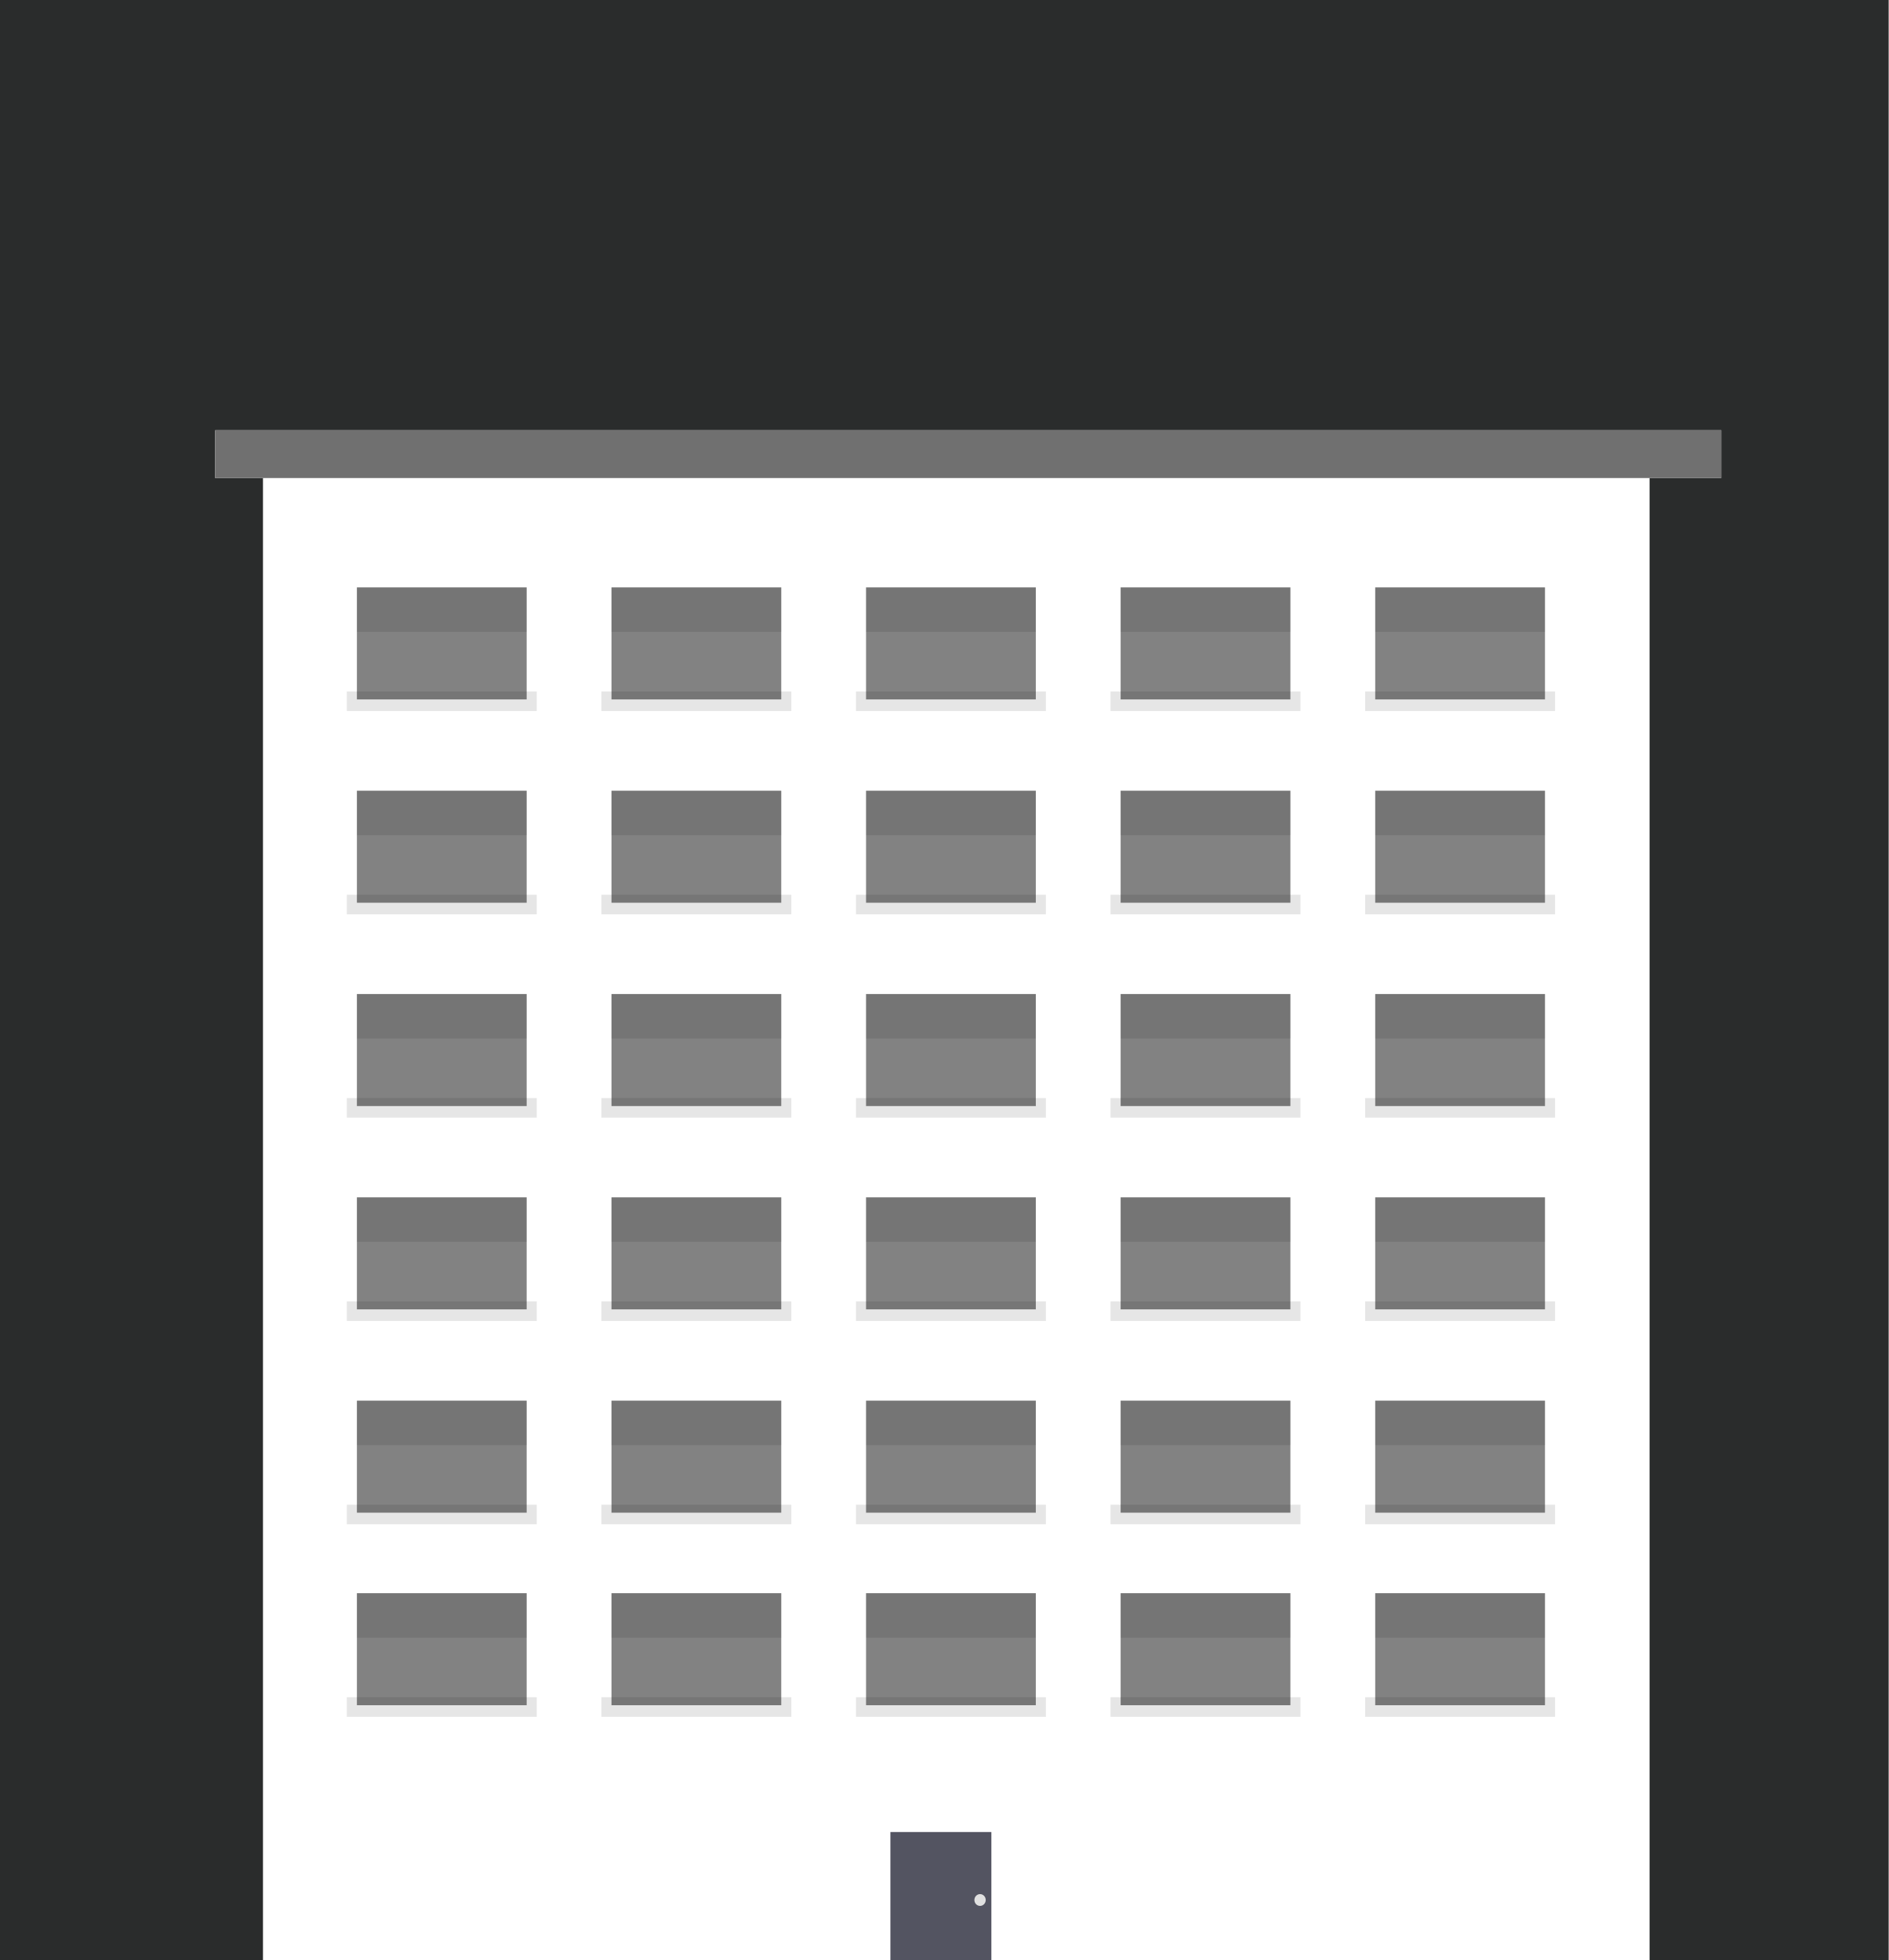
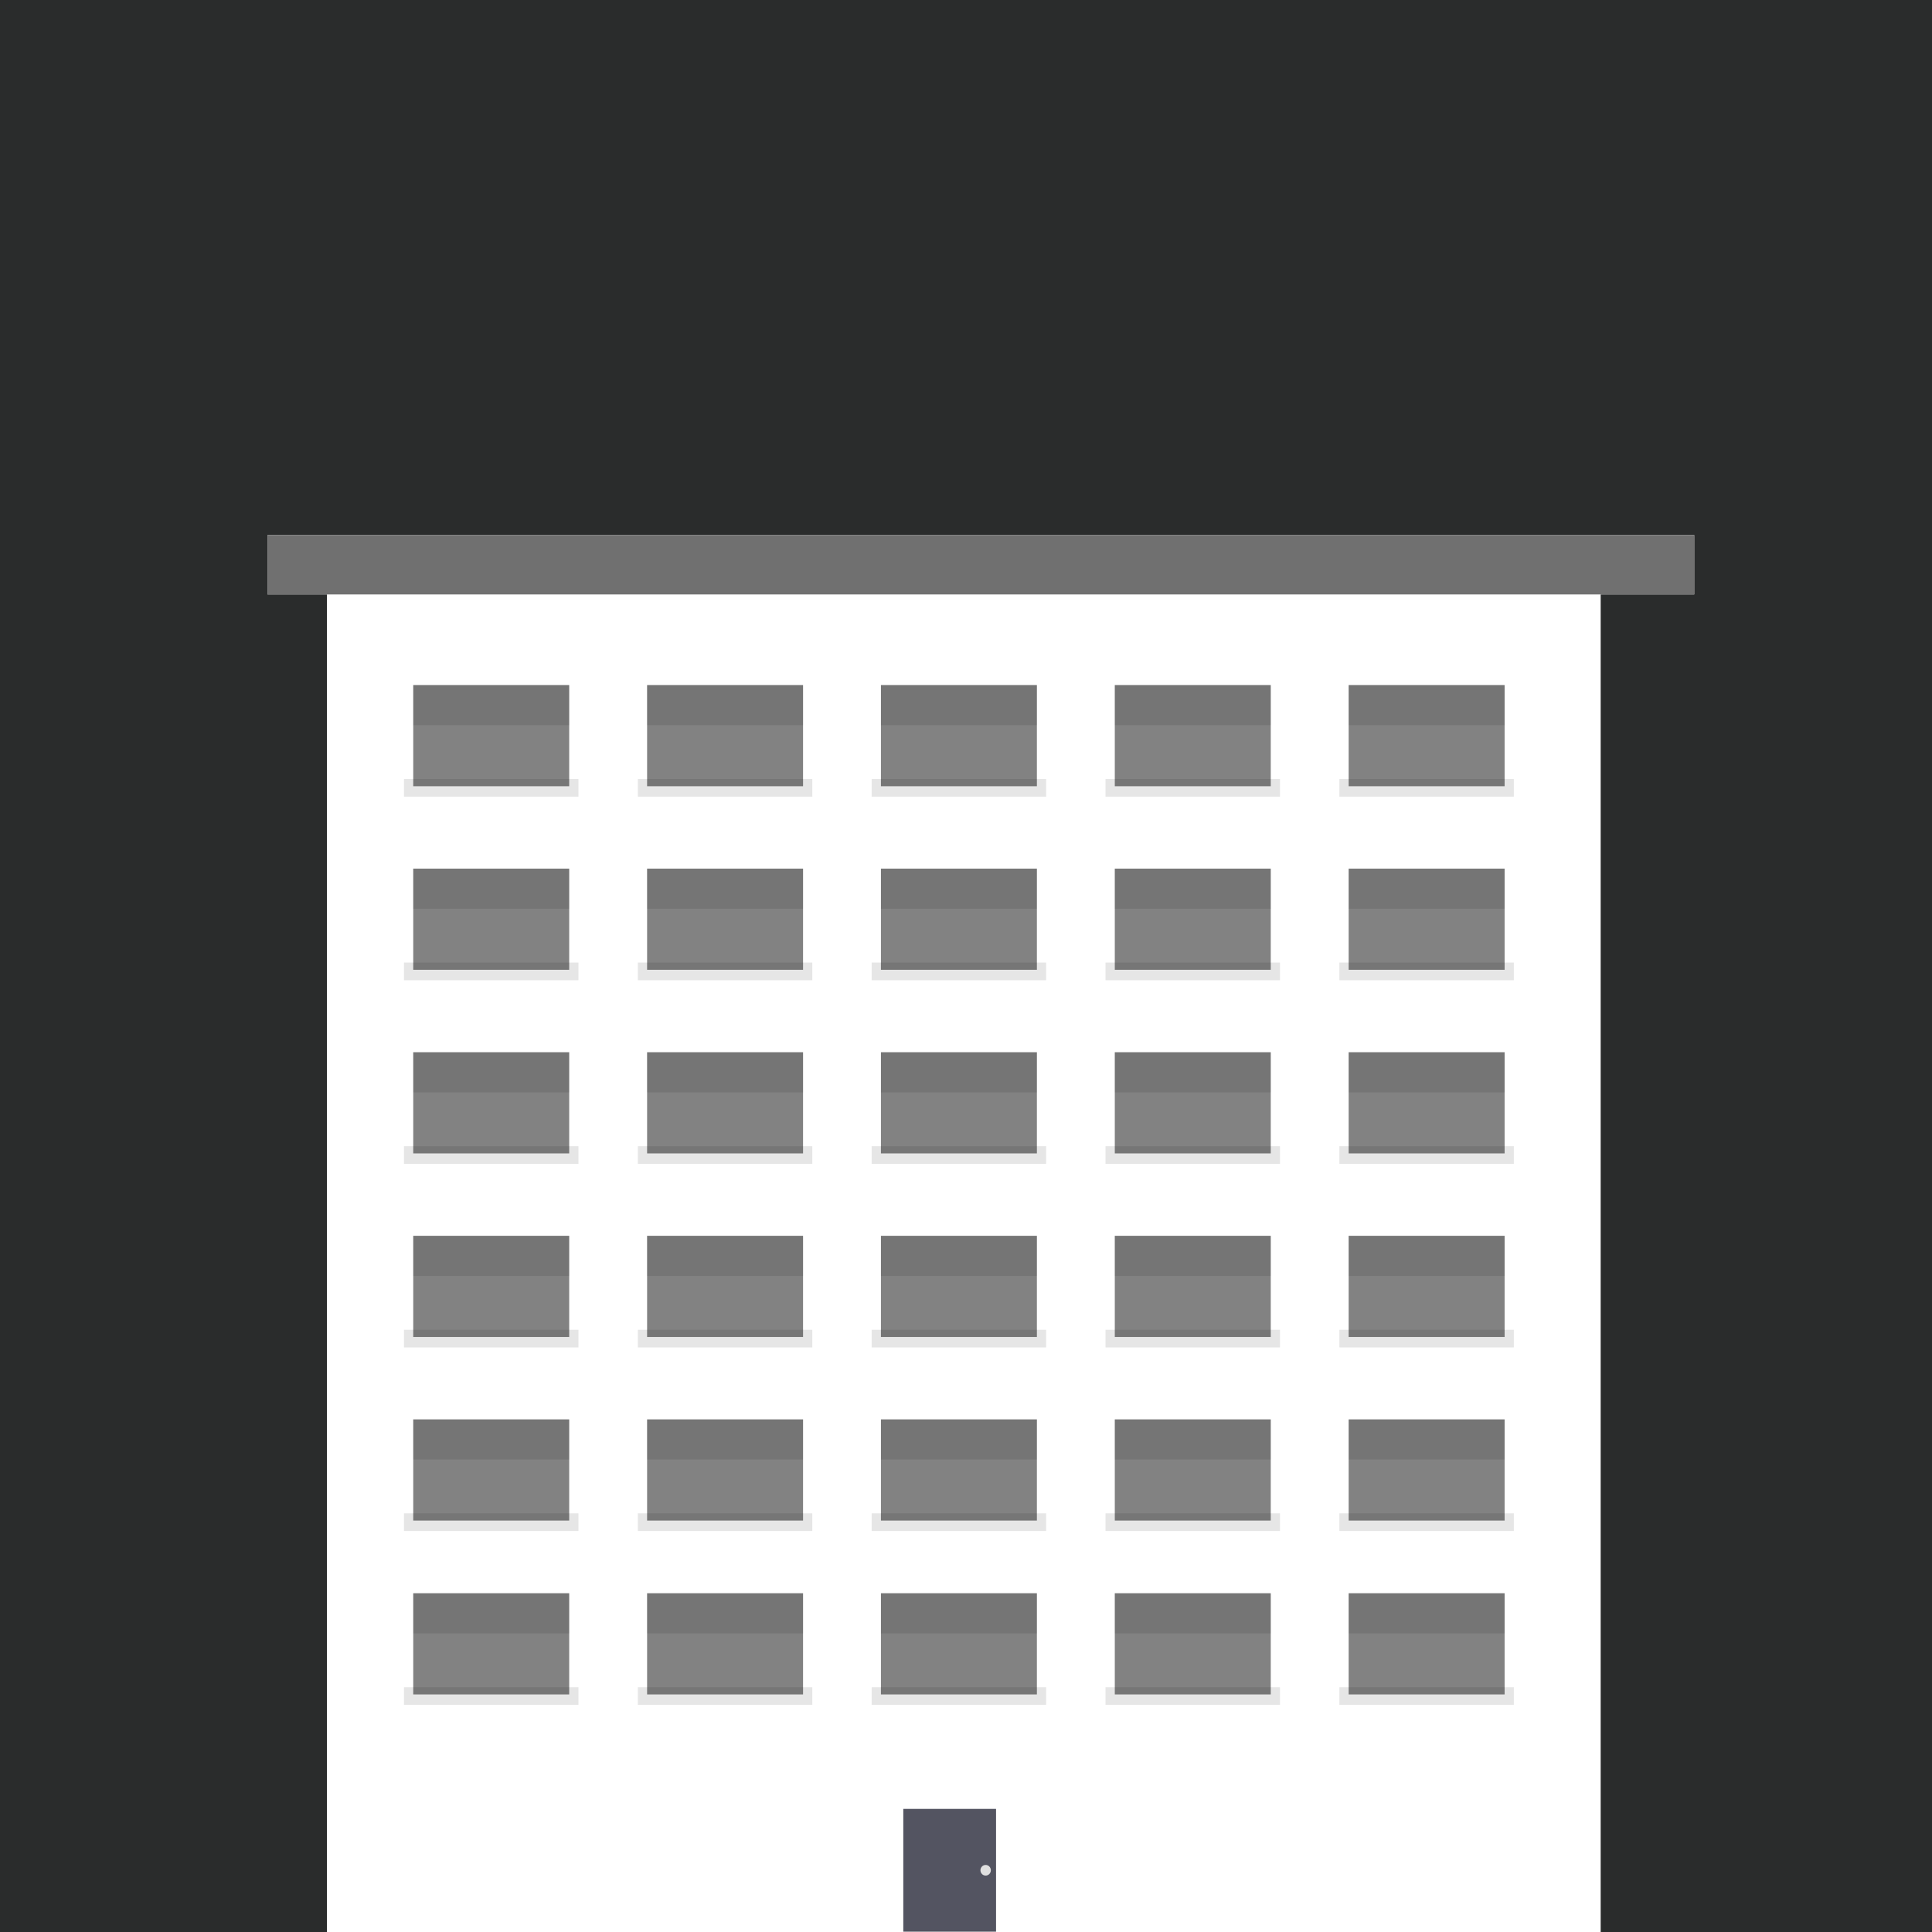
- <svg xmlns="http://www.w3.org/2000/svg" width="79" height="82" viewBox="0 0 79 82">
+ <svg xmlns="http://www.w3.org/2000/svg" width="65" height="65" viewBox="0 0 65 65">
  <defs>
    <clipPath id="clip-building-8">
-       <rect width="79" height="82" />
+       <rect width="65" height="65" />
    </clipPath>
  </defs>
  <g id="building-8" clip-path="url(#clip-building-8)">
-     <rect width="79" height="82" fill="#2a2c2c" />
-     <g id="Group_905" data-name="Group 905" transform="translate(2 1)">
-       <g id="Group_871" data-name="Group 871" transform="translate(7 17)">
-         <g id="Group_870" data-name="Group 870" transform="translate(0 -1)">
-           <g id="Group_869" data-name="Group 869">
-             <rect id="Rectangle_501" data-name="Rectangle 501" width="58" height="63.35" transform="translate(2 2)" fill="#fff" />
-             <g id="Group_829" data-name="Group 829" transform="translate(28.244 59.646)">
-               <g id="Group_732" data-name="Group 732" transform="translate(0 0)">
-                 <g id="Group_737" data-name="Group 737">
-                   <rect id="Rectangle_331" data-name="Rectangle 331" width="4.224" height="5.689" fill="#535461" />
-                   <ellipse id="Ellipse_257" data-name="Ellipse 257" cx="0.237" cy="0.247" rx="0.237" ry="0.247" transform="translate(3.514 2.597)" fill="#e0e0e0" />
-                 </g>
-               </g>
-             </g>
-             <g id="Group_830" data-name="Group 830" transform="translate(5.507 7.575)">
-               <rect id="Rectangle_332" data-name="Rectangle 332" width="7.945" height="0.819" transform="translate(0 4.353)" opacity="0.1" />
-               <rect id="Rectangle_333" data-name="Rectangle 333" width="7.101" height="4.687" transform="translate(0.422 0)" fill="#060606" opacity="0.5" />
-               <g id="Group_536" data-name="Group 536" transform="translate(0.422 0)" opacity="0.1">
-                 <rect id="Rectangle_335" data-name="Rectangle 335" width="7.101" height="1.86" />
-               </g>
-             </g>
-             <g id="Group_835" data-name="Group 835" transform="translate(16.156 7.575)">
-               <rect id="Rectangle_332-2" data-name="Rectangle 332" width="7.945" height="0.819" transform="translate(0 4.353)" opacity="0.1" />
-               <rect id="Rectangle_333-2" data-name="Rectangle 333" width="7.101" height="4.687" transform="translate(0.422 0)" fill="#060606" opacity="0.5" />
-               <g id="Group_536-2" data-name="Group 536" transform="translate(0.422 0)" opacity="0.1">
-                 <rect id="Rectangle_335-2" data-name="Rectangle 335" width="7.101" height="1.86" />
-               </g>
-             </g>
-             <g id="Group_844" data-name="Group 844" transform="translate(26.804 7.575)">
-               <rect id="Rectangle_332-3" data-name="Rectangle 332" width="7.945" height="0.819" transform="translate(0 4.353)" opacity="0.1" />
-               <rect id="Rectangle_333-3" data-name="Rectangle 333" width="7.101" height="4.687" transform="translate(0.422 0)" fill="#060606" opacity="0.5" />
-               <g id="Group_536-3" data-name="Group 536" transform="translate(0.422 0)" opacity="0.1">
-                 <rect id="Rectangle_335-3" data-name="Rectangle 335" width="7.101" height="1.86" />
-               </g>
-             </g>
-             <g id="Group_852" data-name="Group 852" transform="translate(37.453 7.575)">
-               <rect id="Rectangle_332-4" data-name="Rectangle 332" width="7.945" height="0.819" transform="translate(0 4.353)" opacity="0.1" />
-               <rect id="Rectangle_333-4" data-name="Rectangle 333" width="7.101" height="4.687" transform="translate(0.422 0)" fill="#060606" opacity="0.5" />
-               <g id="Group_536-4" data-name="Group 536" transform="translate(0.422 0)" opacity="0.1">
-                 <rect id="Rectangle_335-4" data-name="Rectangle 335" width="7.101" height="1.86" />
-               </g>
-             </g>
-             <g id="Group_865" data-name="Group 865" transform="translate(48.102 7.575)">
-               <rect id="Rectangle_332-5" data-name="Rectangle 332" width="7.945" height="0.819" transform="translate(0 4.353)" opacity="0.1" />
-               <rect id="Rectangle_333-5" data-name="Rectangle 333" width="7.101" height="4.687" transform="translate(0.422 0)" fill="#060606" opacity="0.5" />
-               <g id="Group_536-5" data-name="Group 536" transform="translate(0.422 0)" opacity="0.1">
-                 <rect id="Rectangle_335-5" data-name="Rectangle 335" width="7.101" height="1.86" />
-               </g>
-             </g>
-             <g id="Group_831" data-name="Group 831" transform="translate(5.507 16.081)">
-               <rect id="Rectangle_332-6" data-name="Rectangle 332" width="7.945" height="0.819" transform="translate(0 4.353)" opacity="0.1" />
-               <rect id="Rectangle_333-6" data-name="Rectangle 333" width="7.101" height="4.687" transform="translate(0.422 0)" fill="#060606" opacity="0.5" />
-               <g id="Group_536-6" data-name="Group 536" transform="translate(0.422 0)" opacity="0.1">
-                 <rect id="Rectangle_335-6" data-name="Rectangle 335" width="7.101" height="1.86" />
-               </g>
-             </g>
-             <g id="Group_836" data-name="Group 836" transform="translate(16.156 16.081)">
-               <rect id="Rectangle_332-7" data-name="Rectangle 332" width="7.945" height="0.819" transform="translate(0 4.353)" opacity="0.1" />
-               <rect id="Rectangle_333-7" data-name="Rectangle 333" width="7.101" height="4.687" transform="translate(0.422 0)" fill="#060606" opacity="0.5" />
-               <g id="Group_536-7" data-name="Group 536" transform="translate(0.422 0)" opacity="0.1">
-                 <rect id="Rectangle_335-7" data-name="Rectangle 335" width="7.101" height="1.86" />
-               </g>
-             </g>
-             <g id="Group_842" data-name="Group 842" transform="translate(26.804 16.081)">
-               <rect id="Rectangle_332-8" data-name="Rectangle 332" width="7.945" height="0.819" transform="translate(0 4.353)" opacity="0.1" />
-               <rect id="Rectangle_333-8" data-name="Rectangle 333" width="7.101" height="4.687" transform="translate(0.422 0)" fill="#060606" opacity="0.5" />
-               <g id="Group_536-8" data-name="Group 536" transform="translate(0.422 0)" opacity="0.1">
-                 <rect id="Rectangle_335-8" data-name="Rectangle 335" width="7.101" height="1.86" />
-               </g>
-             </g>
-             <g id="Group_851" data-name="Group 851" transform="translate(37.453 16.081)">
-               <rect id="Rectangle_332-9" data-name="Rectangle 332" width="7.945" height="0.819" transform="translate(0 4.353)" opacity="0.1" />
-               <rect id="Rectangle_333-9" data-name="Rectangle 333" width="7.101" height="4.687" transform="translate(0.422 0)" fill="#060606" opacity="0.5" />
-               <g id="Group_536-9" data-name="Group 536" transform="translate(0.422 0)" opacity="0.1">
-                 <rect id="Rectangle_335-9" data-name="Rectangle 335" width="7.101" height="1.86" />
-               </g>
-             </g>
-             <g id="Group_866" data-name="Group 866" transform="translate(48.102 16.081)">
-               <rect id="Rectangle_332-10" data-name="Rectangle 332" width="7.945" height="0.819" transform="translate(0 4.353)" opacity="0.1" />
-               <rect id="Rectangle_333-10" data-name="Rectangle 333" width="7.101" height="4.687" transform="translate(0.422 0)" fill="#060606" opacity="0.5" />
-               <g id="Group_536-10" data-name="Group 536" transform="translate(0.422 0)" opacity="0.1">
-                 <rect id="Rectangle_335-10" data-name="Rectangle 335" width="7.101" height="1.86" />
-               </g>
-             </g>
-             <g id="Group_832" data-name="Group 832" transform="translate(5.507 24.587)">
-               <rect id="Rectangle_332-11" data-name="Rectangle 332" width="7.945" height="0.819" transform="translate(0 4.353)" opacity="0.1" />
-               <rect id="Rectangle_333-11" data-name="Rectangle 333" width="7.101" height="4.687" transform="translate(0.422 0)" fill="#060606" opacity="0.5" />
-               <g id="Group_536-11" data-name="Group 536" transform="translate(0.422 0)" opacity="0.1">
-                 <rect id="Rectangle_335-11" data-name="Rectangle 335" width="7.101" height="1.86" />
-               </g>
-             </g>
-             <g id="Group_837" data-name="Group 837" transform="translate(16.156 24.587)">
-               <rect id="Rectangle_332-12" data-name="Rectangle 332" width="7.945" height="0.819" transform="translate(0 4.353)" opacity="0.1" />
-               <rect id="Rectangle_333-12" data-name="Rectangle 333" width="7.101" height="4.687" transform="translate(0.422 0)" fill="#060606" opacity="0.5" />
-               <g id="Group_536-12" data-name="Group 536" transform="translate(0.422 0)" opacity="0.1">
-                 <rect id="Rectangle_335-12" data-name="Rectangle 335" width="7.101" height="1.86" />
-               </g>
-             </g>
-             <g id="Group_843" data-name="Group 843" transform="translate(26.804 24.587)">
-               <rect id="Rectangle_332-13" data-name="Rectangle 332" width="7.945" height="0.819" transform="translate(0 4.353)" opacity="0.1" />
-               <rect id="Rectangle_333-13" data-name="Rectangle 333" width="7.101" height="4.687" transform="translate(0.422 0)" fill="#060606" opacity="0.5" />
-               <g id="Group_536-13" data-name="Group 536" transform="translate(0.422 0)" opacity="0.1">
-                 <rect id="Rectangle_335-13" data-name="Rectangle 335" width="7.101" height="1.86" />
-               </g>
-             </g>
-             <g id="Group_849" data-name="Group 849" transform="translate(37.453 24.587)">
-               <rect id="Rectangle_332-14" data-name="Rectangle 332" width="7.945" height="0.819" transform="translate(0 4.353)" opacity="0.1" />
-               <rect id="Rectangle_333-14" data-name="Rectangle 333" width="7.101" height="4.687" transform="translate(0.422 0)" fill="#060606" opacity="0.5" />
-               <g id="Group_536-14" data-name="Group 536" transform="translate(0.422 0)" opacity="0.1">
-                 <rect id="Rectangle_335-14" data-name="Rectangle 335" width="7.101" height="1.86" />
-               </g>
-             </g>
-             <g id="Group_863" data-name="Group 863" transform="translate(48.102 24.587)">
-               <rect id="Rectangle_332-15" data-name="Rectangle 332" width="7.945" height="0.819" transform="translate(0 4.353)" opacity="0.1" />
-               <rect id="Rectangle_333-15" data-name="Rectangle 333" width="7.101" height="4.687" transform="translate(0.422 0)" fill="#060606" opacity="0.5" />
-               <g id="Group_536-15" data-name="Group 536" transform="translate(0.422 0)" opacity="0.1">
-                 <rect id="Rectangle_335-15" data-name="Rectangle 335" width="7.101" height="1.86" />
-               </g>
-             </g>
-             <g id="Group_833" data-name="Group 833" transform="translate(5.507 33.093)">
-               <rect id="Rectangle_332-16" data-name="Rectangle 332" width="7.945" height="0.819" transform="translate(0 4.353)" opacity="0.1" />
-               <rect id="Rectangle_333-16" data-name="Rectangle 333" width="7.101" height="4.687" transform="translate(0.422 0)" fill="#060606" opacity="0.5" />
-               <g id="Group_536-16" data-name="Group 536" transform="translate(0.422 0)" opacity="0.1">
-                 <rect id="Rectangle_335-16" data-name="Rectangle 335" width="7.101" height="1.86" />
-               </g>
-             </g>
-             <g id="Group_859" data-name="Group 859" transform="translate(5.507 49.654)">
-               <rect id="Rectangle_332-17" data-name="Rectangle 332" width="7.945" height="0.819" transform="translate(0 4.353)" opacity="0.1" />
-               <rect id="Rectangle_333-17" data-name="Rectangle 333" width="7.101" height="4.687" transform="translate(0.422 0)" fill="#060606" opacity="0.5" />
-               <g id="Group_536-17" data-name="Group 536" transform="translate(0.422 0)" opacity="0.1">
-                 <rect id="Rectangle_335-17" data-name="Rectangle 335" width="7.101" height="1.86" />
-               </g>
-             </g>
-             <g id="Group_838" data-name="Group 838" transform="translate(16.156 33.093)">
-               <rect id="Rectangle_332-18" data-name="Rectangle 332" width="7.945" height="0.819" transform="translate(0 4.353)" opacity="0.1" />
-               <rect id="Rectangle_333-18" data-name="Rectangle 333" width="7.101" height="4.687" transform="translate(0.422 0)" fill="#060606" opacity="0.5" />
-               <g id="Group_536-18" data-name="Group 536" transform="translate(0.422 0)" opacity="0.1">
-                 <rect id="Rectangle_335-18" data-name="Rectangle 335" width="7.101" height="1.86" />
-               </g>
-             </g>
-             <g id="Group_856" data-name="Group 856" transform="translate(16.156 49.654)">
-               <rect id="Rectangle_332-19" data-name="Rectangle 332" width="7.945" height="0.819" transform="translate(0 4.353)" opacity="0.1" />
-               <rect id="Rectangle_333-19" data-name="Rectangle 333" width="7.101" height="4.687" transform="translate(0.422 0)" fill="#060606" opacity="0.5" />
-               <g id="Group_536-19" data-name="Group 536" transform="translate(0.422 0)" opacity="0.1">
-                 <rect id="Rectangle_335-19" data-name="Rectangle 335" width="7.101" height="1.86" />
-               </g>
-             </g>
-             <g id="Group_841" data-name="Group 841" transform="translate(26.804 33.093)">
-               <rect id="Rectangle_332-20" data-name="Rectangle 332" width="7.945" height="0.819" transform="translate(0 4.353)" opacity="0.1" />
-               <rect id="Rectangle_333-20" data-name="Rectangle 333" width="7.101" height="4.687" transform="translate(0.422 0)" fill="#060606" opacity="0.5" />
-               <g id="Group_536-20" data-name="Group 536" transform="translate(0.422 0)" opacity="0.1">
-                 <rect id="Rectangle_335-20" data-name="Rectangle 335" width="7.101" height="1.86" />
-               </g>
-             </g>
-             <g id="Group_857" data-name="Group 857" transform="translate(26.804 49.654)">
-               <rect id="Rectangle_332-21" data-name="Rectangle 332" width="7.945" height="0.819" transform="translate(0 4.353)" opacity="0.1" />
-               <rect id="Rectangle_333-21" data-name="Rectangle 333" width="7.101" height="4.687" transform="translate(0.422 0)" fill="#060606" opacity="0.5" />
-               <g id="Group_536-21" data-name="Group 536" transform="translate(0.422 0)" opacity="0.1">
-                 <rect id="Rectangle_335-21" data-name="Rectangle 335" width="7.101" height="1.86" />
-               </g>
-             </g>
-             <g id="Group_850" data-name="Group 850" transform="translate(37.453 33.093)">
-               <rect id="Rectangle_332-22" data-name="Rectangle 332" width="7.945" height="0.819" transform="translate(0 4.353)" opacity="0.1" />
-               <rect id="Rectangle_333-22" data-name="Rectangle 333" width="7.101" height="4.687" transform="translate(0.422 0)" fill="#060606" opacity="0.5" />
-               <g id="Group_536-22" data-name="Group 536" transform="translate(0.422 0)" opacity="0.1">
-                 <rect id="Rectangle_335-22" data-name="Rectangle 335" width="7.101" height="1.86" />
-               </g>
-             </g>
-             <g id="Group_864" data-name="Group 864" transform="translate(48.102 33.093)">
-               <rect id="Rectangle_332-23" data-name="Rectangle 332" width="7.945" height="0.819" transform="translate(0 4.353)" opacity="0.1" />
-               <rect id="Rectangle_333-23" data-name="Rectangle 333" width="7.101" height="4.687" transform="translate(0.422 0)" fill="#060606" opacity="0.5" />
-               <g id="Group_536-23" data-name="Group 536" transform="translate(0.422 0)" opacity="0.1">
-                 <rect id="Rectangle_335-23" data-name="Rectangle 335" width="7.101" height="1.86" />
-               </g>
-             </g>
-             <g id="Group_858" data-name="Group 858" transform="translate(37.453 49.654)">
-               <rect id="Rectangle_332-24" data-name="Rectangle 332" width="7.945" height="0.819" transform="translate(0 4.353)" opacity="0.1" />
-               <rect id="Rectangle_333-24" data-name="Rectangle 333" width="7.101" height="4.687" transform="translate(0.422 0)" fill="#060606" opacity="0.5" />
-               <g id="Group_536-24" data-name="Group 536" transform="translate(0.422 0)" opacity="0.1">
-                 <rect id="Rectangle_335-24" data-name="Rectangle 335" width="7.101" height="1.86" />
-               </g>
-             </g>
-             <g id="Group_861" data-name="Group 861" transform="translate(48.102 49.654)">
-               <rect id="Rectangle_332-25" data-name="Rectangle 332" width="7.945" height="0.819" transform="translate(0 4.353)" opacity="0.1" />
-               <rect id="Rectangle_333-25" data-name="Rectangle 333" width="7.101" height="4.687" transform="translate(0.422 0)" fill="#060606" opacity="0.5" />
-               <g id="Group_536-25" data-name="Group 536" transform="translate(0.422 0)" opacity="0.1">
-                 <rect id="Rectangle_335-25" data-name="Rectangle 335" width="7.101" height="1.86" />
-               </g>
-             </g>
-             <g id="Group_834" data-name="Group 834" transform="translate(5.507 41.599)">
-               <rect id="Rectangle_332-26" data-name="Rectangle 332" width="7.945" height="0.819" transform="translate(0 4.353)" opacity="0.1" />
-               <rect id="Rectangle_333-26" data-name="Rectangle 333" width="7.101" height="4.687" transform="translate(0.422 0)" fill="#060606" opacity="0.5" />
-               <g id="Group_536-26" data-name="Group 536" transform="translate(0.422 0)" opacity="0.1">
-                 <rect id="Rectangle_335-26" data-name="Rectangle 335" width="7.101" height="1.86" />
-               </g>
-             </g>
-             <g id="Group_839" data-name="Group 839" transform="translate(16.156 41.599)">
-               <rect id="Rectangle_332-27" data-name="Rectangle 332" width="7.945" height="0.819" transform="translate(0 4.353)" opacity="0.1" />
-               <rect id="Rectangle_333-27" data-name="Rectangle 333" width="7.101" height="4.687" transform="translate(0.422 0)" fill="#060606" opacity="0.5" />
-               <g id="Group_536-27" data-name="Group 536" transform="translate(0.422 0)" opacity="0.1">
-                 <rect id="Rectangle_335-27" data-name="Rectangle 335" width="7.101" height="1.86" />
-               </g>
-             </g>
-             <g id="Group_840" data-name="Group 840" transform="translate(26.804 41.599)">
-               <rect id="Rectangle_332-28" data-name="Rectangle 332" width="7.945" height="0.819" transform="translate(0 4.353)" opacity="0.1" />
-               <rect id="Rectangle_333-28" data-name="Rectangle 333" width="7.101" height="4.687" transform="translate(0.422 0)" fill="#060606" opacity="0.5" />
-               <g id="Group_536-28" data-name="Group 536" transform="translate(0.422 0)" opacity="0.1">
-                 <rect id="Rectangle_335-28" data-name="Rectangle 335" width="7.101" height="1.86" />
-               </g>
-             </g>
-             <g id="Group_848" data-name="Group 848" transform="translate(37.453 41.599)">
-               <rect id="Rectangle_332-29" data-name="Rectangle 332" width="7.945" height="0.819" transform="translate(0 4.353)" opacity="0.1" />
-               <rect id="Rectangle_333-29" data-name="Rectangle 333" width="7.101" height="4.687" transform="translate(0.422 0)" fill="#060606" opacity="0.5" />
-               <g id="Group_536-29" data-name="Group 536" transform="translate(0.422 0)" opacity="0.1">
-                 <rect id="Rectangle_335-29" data-name="Rectangle 335" width="7.101" height="1.86" />
-               </g>
-             </g>
-             <g id="Group_862" data-name="Group 862" transform="translate(48.102 41.599)">
-               <rect id="Rectangle_332-30" data-name="Rectangle 332" width="7.945" height="0.819" transform="translate(0 4.353)" opacity="0.1" />
-               <rect id="Rectangle_333-30" data-name="Rectangle 333" width="7.101" height="4.687" transform="translate(0.422 0)" fill="#060606" opacity="0.5" />
-               <g id="Group_536-30" data-name="Group 536" transform="translate(0.422 0)" opacity="0.1">
-                 <rect id="Rectangle_335-30" data-name="Rectangle 335" width="7.101" height="1.86" />
+     <rect width="65" height="65" fill="#2a2c2c" />
+     <g id="Group_907" data-name="Group 907">
+       <g id="Group_905" data-name="Group 905" transform="translate(9 18)">
+         <g id="Group_871" data-name="Group 871" transform="translate(0)">
+           <g id="Group_870" data-name="Group 870" transform="translate(2 1)">
+             <g id="Group_869" data-name="Group 869">
+               <rect id="Rectangle_501" data-name="Rectangle 501" width="42.853" height="46" fill="#fff" />
+               <g id="Group_829" data-name="Group 829" transform="translate(19.39 41.858)">
+                 <g id="Group_732" data-name="Group 732" transform="translate(0 0)">
+                   <g id="Group_737" data-name="Group 737">
+                     <rect id="Rectangle_331" data-name="Rectangle 331" width="3.121" height="4.131" fill="#535461" />
+                     <ellipse id="Ellipse_257" data-name="Ellipse 257" cx="0.175" cy="0.179" rx="0.175" ry="0.179" transform="translate(2.596 1.886)" fill="#e0e0e0" />
+                   </g>
+                 </g>
+               </g>
+               <g id="Group_830" data-name="Group 830" transform="translate(2.591 4.048)">
+                 <rect id="Rectangle_332" data-name="Rectangle 332" width="5.87" height="0.594" transform="translate(0 3.161)" opacity="0.1" />
+                 <rect id="Rectangle_333" data-name="Rectangle 333" width="5.247" height="3.404" transform="translate(0.312 0)" fill="#060606" opacity="0.5" />
+                 <g id="Group_536" data-name="Group 536" transform="translate(0.312 0)" opacity="0.1">
+                   <rect id="Rectangle_335" data-name="Rectangle 335" width="5.247" height="1.35" />
+                 </g>
+               </g>
+               <g id="Group_835" data-name="Group 835" transform="translate(10.459 4.048)">
+                 <rect id="Rectangle_332-2" data-name="Rectangle 332" width="5.87" height="0.594" transform="translate(0 3.161)" opacity="0.1" />
+                 <rect id="Rectangle_333-2" data-name="Rectangle 333" width="5.247" height="3.404" transform="translate(0.312 0)" fill="#060606" opacity="0.5" />
+                 <g id="Group_536-2" data-name="Group 536" transform="translate(0.312 0)" opacity="0.1">
+                   <rect id="Rectangle_335-2" data-name="Rectangle 335" width="5.247" height="1.35" />
+                 </g>
+               </g>
+               <g id="Group_844" data-name="Group 844" transform="translate(18.326 4.048)">
+                 <rect id="Rectangle_332-3" data-name="Rectangle 332" width="5.87" height="0.594" transform="translate(0 3.161)" opacity="0.1" />
+                 <rect id="Rectangle_333-3" data-name="Rectangle 333" width="5.247" height="3.404" transform="translate(0.312 0)" fill="#060606" opacity="0.5" />
+                 <g id="Group_536-3" data-name="Group 536" transform="translate(0.312 0)" opacity="0.1">
+                   <rect id="Rectangle_335-3" data-name="Rectangle 335" width="5.247" height="1.35" />
+                 </g>
+               </g>
+               <g id="Group_852" data-name="Group 852" transform="translate(26.194 4.048)">
+                 <rect id="Rectangle_332-4" data-name="Rectangle 332" width="5.87" height="0.594" transform="translate(0 3.161)" opacity="0.1" />
+                 <rect id="Rectangle_333-4" data-name="Rectangle 333" width="5.247" height="3.404" transform="translate(0.312 0)" fill="#060606" opacity="0.5" />
+                 <g id="Group_536-4" data-name="Group 536" transform="translate(0.312 0)" opacity="0.1">
+                   <rect id="Rectangle_335-4" data-name="Rectangle 335" width="5.247" height="1.35" />
+                 </g>
+               </g>
+               <g id="Group_865" data-name="Group 865" transform="translate(34.062 4.048)">
+                 <rect id="Rectangle_332-5" data-name="Rectangle 332" width="5.87" height="0.594" transform="translate(0 3.161)" opacity="0.1" />
+                 <rect id="Rectangle_333-5" data-name="Rectangle 333" width="5.247" height="3.404" transform="translate(0.312 0)" fill="#060606" opacity="0.5" />
+                 <g id="Group_536-5" data-name="Group 536" transform="translate(0.312 0)" opacity="0.1">
+                   <rect id="Rectangle_335-5" data-name="Rectangle 335" width="5.247" height="1.35" />
+                 </g>
+               </g>
+               <g id="Group_831" data-name="Group 831" transform="translate(2.591 10.224)">
+                 <rect id="Rectangle_332-6" data-name="Rectangle 332" width="5.87" height="0.594" transform="translate(0 3.161)" opacity="0.1" />
+                 <rect id="Rectangle_333-6" data-name="Rectangle 333" width="5.247" height="3.404" transform="translate(0.312 0)" fill="#060606" opacity="0.5" />
+                 <g id="Group_536-6" data-name="Group 536" transform="translate(0.312 0)" opacity="0.1">
+                   <rect id="Rectangle_335-6" data-name="Rectangle 335" width="5.247" height="1.35" />
+                 </g>
+               </g>
+               <g id="Group_836" data-name="Group 836" transform="translate(10.459 10.224)">
+                 <rect id="Rectangle_332-7" data-name="Rectangle 332" width="5.87" height="0.594" transform="translate(0 3.161)" opacity="0.1" />
+                 <rect id="Rectangle_333-7" data-name="Rectangle 333" width="5.247" height="3.404" transform="translate(0.312 0)" fill="#060606" opacity="0.5" />
+                 <g id="Group_536-7" data-name="Group 536" transform="translate(0.312 0)" opacity="0.1">
+                   <rect id="Rectangle_335-7" data-name="Rectangle 335" width="5.247" height="1.35" />
+                 </g>
+               </g>
+               <g id="Group_842" data-name="Group 842" transform="translate(18.326 10.224)">
+                 <rect id="Rectangle_332-8" data-name="Rectangle 332" width="5.87" height="0.594" transform="translate(0 3.161)" opacity="0.1" />
+                 <rect id="Rectangle_333-8" data-name="Rectangle 333" width="5.247" height="3.404" transform="translate(0.312 0)" fill="#060606" opacity="0.5" />
+                 <g id="Group_536-8" data-name="Group 536" transform="translate(0.312 0)" opacity="0.1">
+                   <rect id="Rectangle_335-8" data-name="Rectangle 335" width="5.247" height="1.35" />
+                 </g>
+               </g>
+               <g id="Group_851" data-name="Group 851" transform="translate(26.194 10.224)">
+                 <rect id="Rectangle_332-9" data-name="Rectangle 332" width="5.87" height="0.594" transform="translate(0 3.161)" opacity="0.1" />
+                 <rect id="Rectangle_333-9" data-name="Rectangle 333" width="5.247" height="3.404" transform="translate(0.312 0)" fill="#060606" opacity="0.5" />
+                 <g id="Group_536-9" data-name="Group 536" transform="translate(0.312 0)" opacity="0.1">
+                   <rect id="Rectangle_335-9" data-name="Rectangle 335" width="5.247" height="1.35" />
+                 </g>
+               </g>
+               <g id="Group_866" data-name="Group 866" transform="translate(34.062 10.224)">
+                 <rect id="Rectangle_332-10" data-name="Rectangle 332" width="5.87" height="0.594" transform="translate(0 3.161)" opacity="0.1" />
+                 <rect id="Rectangle_333-10" data-name="Rectangle 333" width="5.247" height="3.404" transform="translate(0.312 0)" fill="#060606" opacity="0.5" />
+                 <g id="Group_536-10" data-name="Group 536" transform="translate(0.312 0)" opacity="0.1">
+                   <rect id="Rectangle_335-10" data-name="Rectangle 335" width="5.247" height="1.35" />
+                 </g>
+               </g>
+               <g id="Group_832" data-name="Group 832" transform="translate(2.591 16.401)">
+                 <rect id="Rectangle_332-11" data-name="Rectangle 332" width="5.87" height="0.594" transform="translate(0 3.161)" opacity="0.1" />
+                 <rect id="Rectangle_333-11" data-name="Rectangle 333" width="5.247" height="3.404" transform="translate(0.312 0)" fill="#060606" opacity="0.5" />
+                 <g id="Group_536-11" data-name="Group 536" transform="translate(0.312 0)" opacity="0.1">
+                   <rect id="Rectangle_335-11" data-name="Rectangle 335" width="5.247" height="1.35" />
+                 </g>
+               </g>
+               <g id="Group_837" data-name="Group 837" transform="translate(10.459 16.401)">
+                 <rect id="Rectangle_332-12" data-name="Rectangle 332" width="5.87" height="0.594" transform="translate(0 3.161)" opacity="0.1" />
+                 <rect id="Rectangle_333-12" data-name="Rectangle 333" width="5.247" height="3.404" transform="translate(0.312 0)" fill="#060606" opacity="0.5" />
+                 <g id="Group_536-12" data-name="Group 536" transform="translate(0.312 0)" opacity="0.1">
+                   <rect id="Rectangle_335-12" data-name="Rectangle 335" width="5.247" height="1.35" />
+                 </g>
+               </g>
+               <g id="Group_843" data-name="Group 843" transform="translate(18.326 16.401)">
+                 <rect id="Rectangle_332-13" data-name="Rectangle 332" width="5.87" height="0.594" transform="translate(0 3.161)" opacity="0.1" />
+                 <rect id="Rectangle_333-13" data-name="Rectangle 333" width="5.247" height="3.404" transform="translate(0.312 0)" fill="#060606" opacity="0.5" />
+                 <g id="Group_536-13" data-name="Group 536" transform="translate(0.312 0)" opacity="0.1">
+                   <rect id="Rectangle_335-13" data-name="Rectangle 335" width="5.247" height="1.35" />
+                 </g>
+               </g>
+               <g id="Group_849" data-name="Group 849" transform="translate(26.194 16.401)">
+                 <rect id="Rectangle_332-14" data-name="Rectangle 332" width="5.87" height="0.594" transform="translate(0 3.161)" opacity="0.1" />
+                 <rect id="Rectangle_333-14" data-name="Rectangle 333" width="5.247" height="3.404" transform="translate(0.312 0)" fill="#060606" opacity="0.5" />
+                 <g id="Group_536-14" data-name="Group 536" transform="translate(0.312 0)" opacity="0.1">
+                   <rect id="Rectangle_335-14" data-name="Rectangle 335" width="5.247" height="1.35" />
+                 </g>
+               </g>
+               <g id="Group_863" data-name="Group 863" transform="translate(34.062 16.401)">
+                 <rect id="Rectangle_332-15" data-name="Rectangle 332" width="5.87" height="0.594" transform="translate(0 3.161)" opacity="0.1" />
+                 <rect id="Rectangle_333-15" data-name="Rectangle 333" width="5.247" height="3.404" transform="translate(0.312 0)" fill="#060606" opacity="0.5" />
+                 <g id="Group_536-15" data-name="Group 536" transform="translate(0.312 0)" opacity="0.1">
+                   <rect id="Rectangle_335-15" data-name="Rectangle 335" width="5.247" height="1.35" />
+                 </g>
+               </g>
+               <g id="Group_833" data-name="Group 833" transform="translate(2.591 22.577)">
+                 <rect id="Rectangle_332-16" data-name="Rectangle 332" width="5.87" height="0.594" transform="translate(0 3.161)" opacity="0.1" />
+                 <rect id="Rectangle_333-16" data-name="Rectangle 333" width="5.247" height="3.404" transform="translate(0.312 0)" fill="#060606" opacity="0.5" />
+                 <g id="Group_536-16" data-name="Group 536" transform="translate(0.312 0)" opacity="0.1">
+                   <rect id="Rectangle_335-16" data-name="Rectangle 335" width="5.247" height="1.35" />
+                 </g>
+               </g>
+               <g id="Group_859" data-name="Group 859" transform="translate(2.591 34.603)">
+                 <rect id="Rectangle_332-17" data-name="Rectangle 332" width="5.87" height="0.594" transform="translate(0 3.161)" opacity="0.1" />
+                 <rect id="Rectangle_333-17" data-name="Rectangle 333" width="5.247" height="3.404" transform="translate(0.312 0)" fill="#060606" opacity="0.5" />
+                 <g id="Group_536-17" data-name="Group 536" transform="translate(0.312 0)" opacity="0.1">
+                   <rect id="Rectangle_335-17" data-name="Rectangle 335" width="5.247" height="1.35" />
+                 </g>
+               </g>
+               <g id="Group_838" data-name="Group 838" transform="translate(10.459 22.577)">
+                 <rect id="Rectangle_332-18" data-name="Rectangle 332" width="5.87" height="0.594" transform="translate(0 3.161)" opacity="0.1" />
+                 <rect id="Rectangle_333-18" data-name="Rectangle 333" width="5.247" height="3.404" transform="translate(0.312 0)" fill="#060606" opacity="0.5" />
+                 <g id="Group_536-18" data-name="Group 536" transform="translate(0.312 0)" opacity="0.1">
+                   <rect id="Rectangle_335-18" data-name="Rectangle 335" width="5.247" height="1.35" />
+                 </g>
+               </g>
+               <g id="Group_856" data-name="Group 856" transform="translate(10.459 34.603)">
+                 <rect id="Rectangle_332-19" data-name="Rectangle 332" width="5.87" height="0.594" transform="translate(0 3.161)" opacity="0.1" />
+                 <rect id="Rectangle_333-19" data-name="Rectangle 333" width="5.247" height="3.404" transform="translate(0.312 0)" fill="#060606" opacity="0.5" />
+                 <g id="Group_536-19" data-name="Group 536" transform="translate(0.312 0)" opacity="0.1">
+                   <rect id="Rectangle_335-19" data-name="Rectangle 335" width="5.247" height="1.35" />
+                 </g>
+               </g>
+               <g id="Group_841" data-name="Group 841" transform="translate(18.326 22.577)">
+                 <rect id="Rectangle_332-20" data-name="Rectangle 332" width="5.87" height="0.594" transform="translate(0 3.161)" opacity="0.1" />
+                 <rect id="Rectangle_333-20" data-name="Rectangle 333" width="5.247" height="3.404" transform="translate(0.312 0)" fill="#060606" opacity="0.5" />
+                 <g id="Group_536-20" data-name="Group 536" transform="translate(0.312 0)" opacity="0.1">
+                   <rect id="Rectangle_335-20" data-name="Rectangle 335" width="5.247" height="1.35" />
+                 </g>
+               </g>
+               <g id="Group_857" data-name="Group 857" transform="translate(18.326 34.603)">
+                 <rect id="Rectangle_332-21" data-name="Rectangle 332" width="5.87" height="0.594" transform="translate(0 3.161)" opacity="0.1" />
+                 <rect id="Rectangle_333-21" data-name="Rectangle 333" width="5.247" height="3.404" transform="translate(0.312 0)" fill="#060606" opacity="0.5" />
+                 <g id="Group_536-21" data-name="Group 536" transform="translate(0.312 0)" opacity="0.1">
+                   <rect id="Rectangle_335-21" data-name="Rectangle 335" width="5.247" height="1.35" />
+                 </g>
+               </g>
+               <g id="Group_850" data-name="Group 850" transform="translate(26.194 22.577)">
+                 <rect id="Rectangle_332-22" data-name="Rectangle 332" width="5.87" height="0.594" transform="translate(0 3.161)" opacity="0.1" />
+                 <rect id="Rectangle_333-22" data-name="Rectangle 333" width="5.247" height="3.404" transform="translate(0.312 0)" fill="#060606" opacity="0.5" />
+                 <g id="Group_536-22" data-name="Group 536" transform="translate(0.312 0)" opacity="0.1">
+                   <rect id="Rectangle_335-22" data-name="Rectangle 335" width="5.247" height="1.35" />
+                 </g>
+               </g>
+               <g id="Group_864" data-name="Group 864" transform="translate(34.062 22.577)">
+                 <rect id="Rectangle_332-23" data-name="Rectangle 332" width="5.87" height="0.594" transform="translate(0 3.161)" opacity="0.1" />
+                 <rect id="Rectangle_333-23" data-name="Rectangle 333" width="5.247" height="3.404" transform="translate(0.312 0)" fill="#060606" opacity="0.5" />
+                 <g id="Group_536-23" data-name="Group 536" transform="translate(0.312 0)" opacity="0.1">
+                   <rect id="Rectangle_335-23" data-name="Rectangle 335" width="5.247" height="1.35" />
+                 </g>
+               </g>
+               <g id="Group_858" data-name="Group 858" transform="translate(26.194 34.603)">
+                 <rect id="Rectangle_332-24" data-name="Rectangle 332" width="5.87" height="0.594" transform="translate(0 3.161)" opacity="0.1" />
+                 <rect id="Rectangle_333-24" data-name="Rectangle 333" width="5.247" height="3.404" transform="translate(0.312 0)" fill="#060606" opacity="0.5" />
+                 <g id="Group_536-24" data-name="Group 536" transform="translate(0.312 0)" opacity="0.1">
+                   <rect id="Rectangle_335-24" data-name="Rectangle 335" width="5.247" height="1.35" />
+                 </g>
+               </g>
+               <g id="Group_861" data-name="Group 861" transform="translate(34.062 34.603)">
+                 <rect id="Rectangle_332-25" data-name="Rectangle 332" width="5.87" height="0.594" transform="translate(0 3.161)" opacity="0.1" />
+                 <rect id="Rectangle_333-25" data-name="Rectangle 333" width="5.247" height="3.404" transform="translate(0.312 0)" fill="#060606" opacity="0.5" />
+                 <g id="Group_536-25" data-name="Group 536" transform="translate(0.312 0)" opacity="0.1">
+                   <rect id="Rectangle_335-25" data-name="Rectangle 335" width="5.247" height="1.35" />
+                 </g>
+               </g>
+               <g id="Group_834" data-name="Group 834" transform="translate(2.591 28.754)">
+                 <rect id="Rectangle_332-26" data-name="Rectangle 332" width="5.87" height="0.594" transform="translate(0 3.161)" opacity="0.1" />
+                 <rect id="Rectangle_333-26" data-name="Rectangle 333" width="5.247" height="3.404" transform="translate(0.312 0)" fill="#060606" opacity="0.5" />
+                 <g id="Group_536-26" data-name="Group 536" transform="translate(0.312 0)" opacity="0.1">
+                   <rect id="Rectangle_335-26" data-name="Rectangle 335" width="5.247" height="1.35" />
+                 </g>
+               </g>
+               <g id="Group_839" data-name="Group 839" transform="translate(10.459 28.754)">
+                 <rect id="Rectangle_332-27" data-name="Rectangle 332" width="5.87" height="0.594" transform="translate(0 3.161)" opacity="0.1" />
+                 <rect id="Rectangle_333-27" data-name="Rectangle 333" width="5.247" height="3.404" transform="translate(0.312 0)" fill="#060606" opacity="0.5" />
+                 <g id="Group_536-27" data-name="Group 536" transform="translate(0.312 0)" opacity="0.1">
+                   <rect id="Rectangle_335-27" data-name="Rectangle 335" width="5.247" height="1.35" />
+                 </g>
+               </g>
+               <g id="Group_840" data-name="Group 840" transform="translate(18.326 28.754)">
+                 <rect id="Rectangle_332-28" data-name="Rectangle 332" width="5.87" height="0.594" transform="translate(0 3.161)" opacity="0.1" />
+                 <rect id="Rectangle_333-28" data-name="Rectangle 333" width="5.247" height="3.404" transform="translate(0.312 0)" fill="#060606" opacity="0.5" />
+                 <g id="Group_536-28" data-name="Group 536" transform="translate(0.312 0)" opacity="0.1">
+                   <rect id="Rectangle_335-28" data-name="Rectangle 335" width="5.247" height="1.35" />
+                 </g>
+               </g>
+               <g id="Group_848" data-name="Group 848" transform="translate(26.194 28.754)">
+                 <rect id="Rectangle_332-29" data-name="Rectangle 332" width="5.87" height="0.594" transform="translate(0 3.161)" opacity="0.1" />
+                 <rect id="Rectangle_333-29" data-name="Rectangle 333" width="5.247" height="3.404" transform="translate(0.312 0)" fill="#060606" opacity="0.5" />
+                 <g id="Group_536-29" data-name="Group 536" transform="translate(0.312 0)" opacity="0.1">
+                   <rect id="Rectangle_335-29" data-name="Rectangle 335" width="5.247" height="1.35" />
+                 </g>
+               </g>
+               <g id="Group_862" data-name="Group 862" transform="translate(34.062 28.754)">
+                 <rect id="Rectangle_332-30" data-name="Rectangle 332" width="5.87" height="0.594" transform="translate(0 3.161)" opacity="0.1" />
+                 <rect id="Rectangle_333-30" data-name="Rectangle 333" width="5.247" height="3.404" transform="translate(0.312 0)" fill="#060606" opacity="0.5" />
+                 <g id="Group_536-30" data-name="Group 536" transform="translate(0.312 0)" opacity="0.1">
+                   <rect id="Rectangle_335-30" data-name="Rectangle 335" width="5.247" height="1.35" />
+                 </g>
              </g>
            </g>
          </g>
-         </g>
-         <g id="Rectangle_502" data-name="Rectangle 502" fill="#fff" stroke="#707070" stroke-width="1">
-           <rect width="63" height="2" stroke="none" />
-           <rect x="0.5" y="0.5" width="62" height="1" fill="none" />
+           <g id="Rectangle_502" data-name="Rectangle 502" fill="#fff" stroke="#707070" stroke-width="1">
+             <rect width="48" height="2" stroke="none" />
+             <rect x="0.5" y="0.5" width="47" height="1" fill="none" />
+           </g>
        </g>
      </g>
    </g>
  </g>
</svg>
